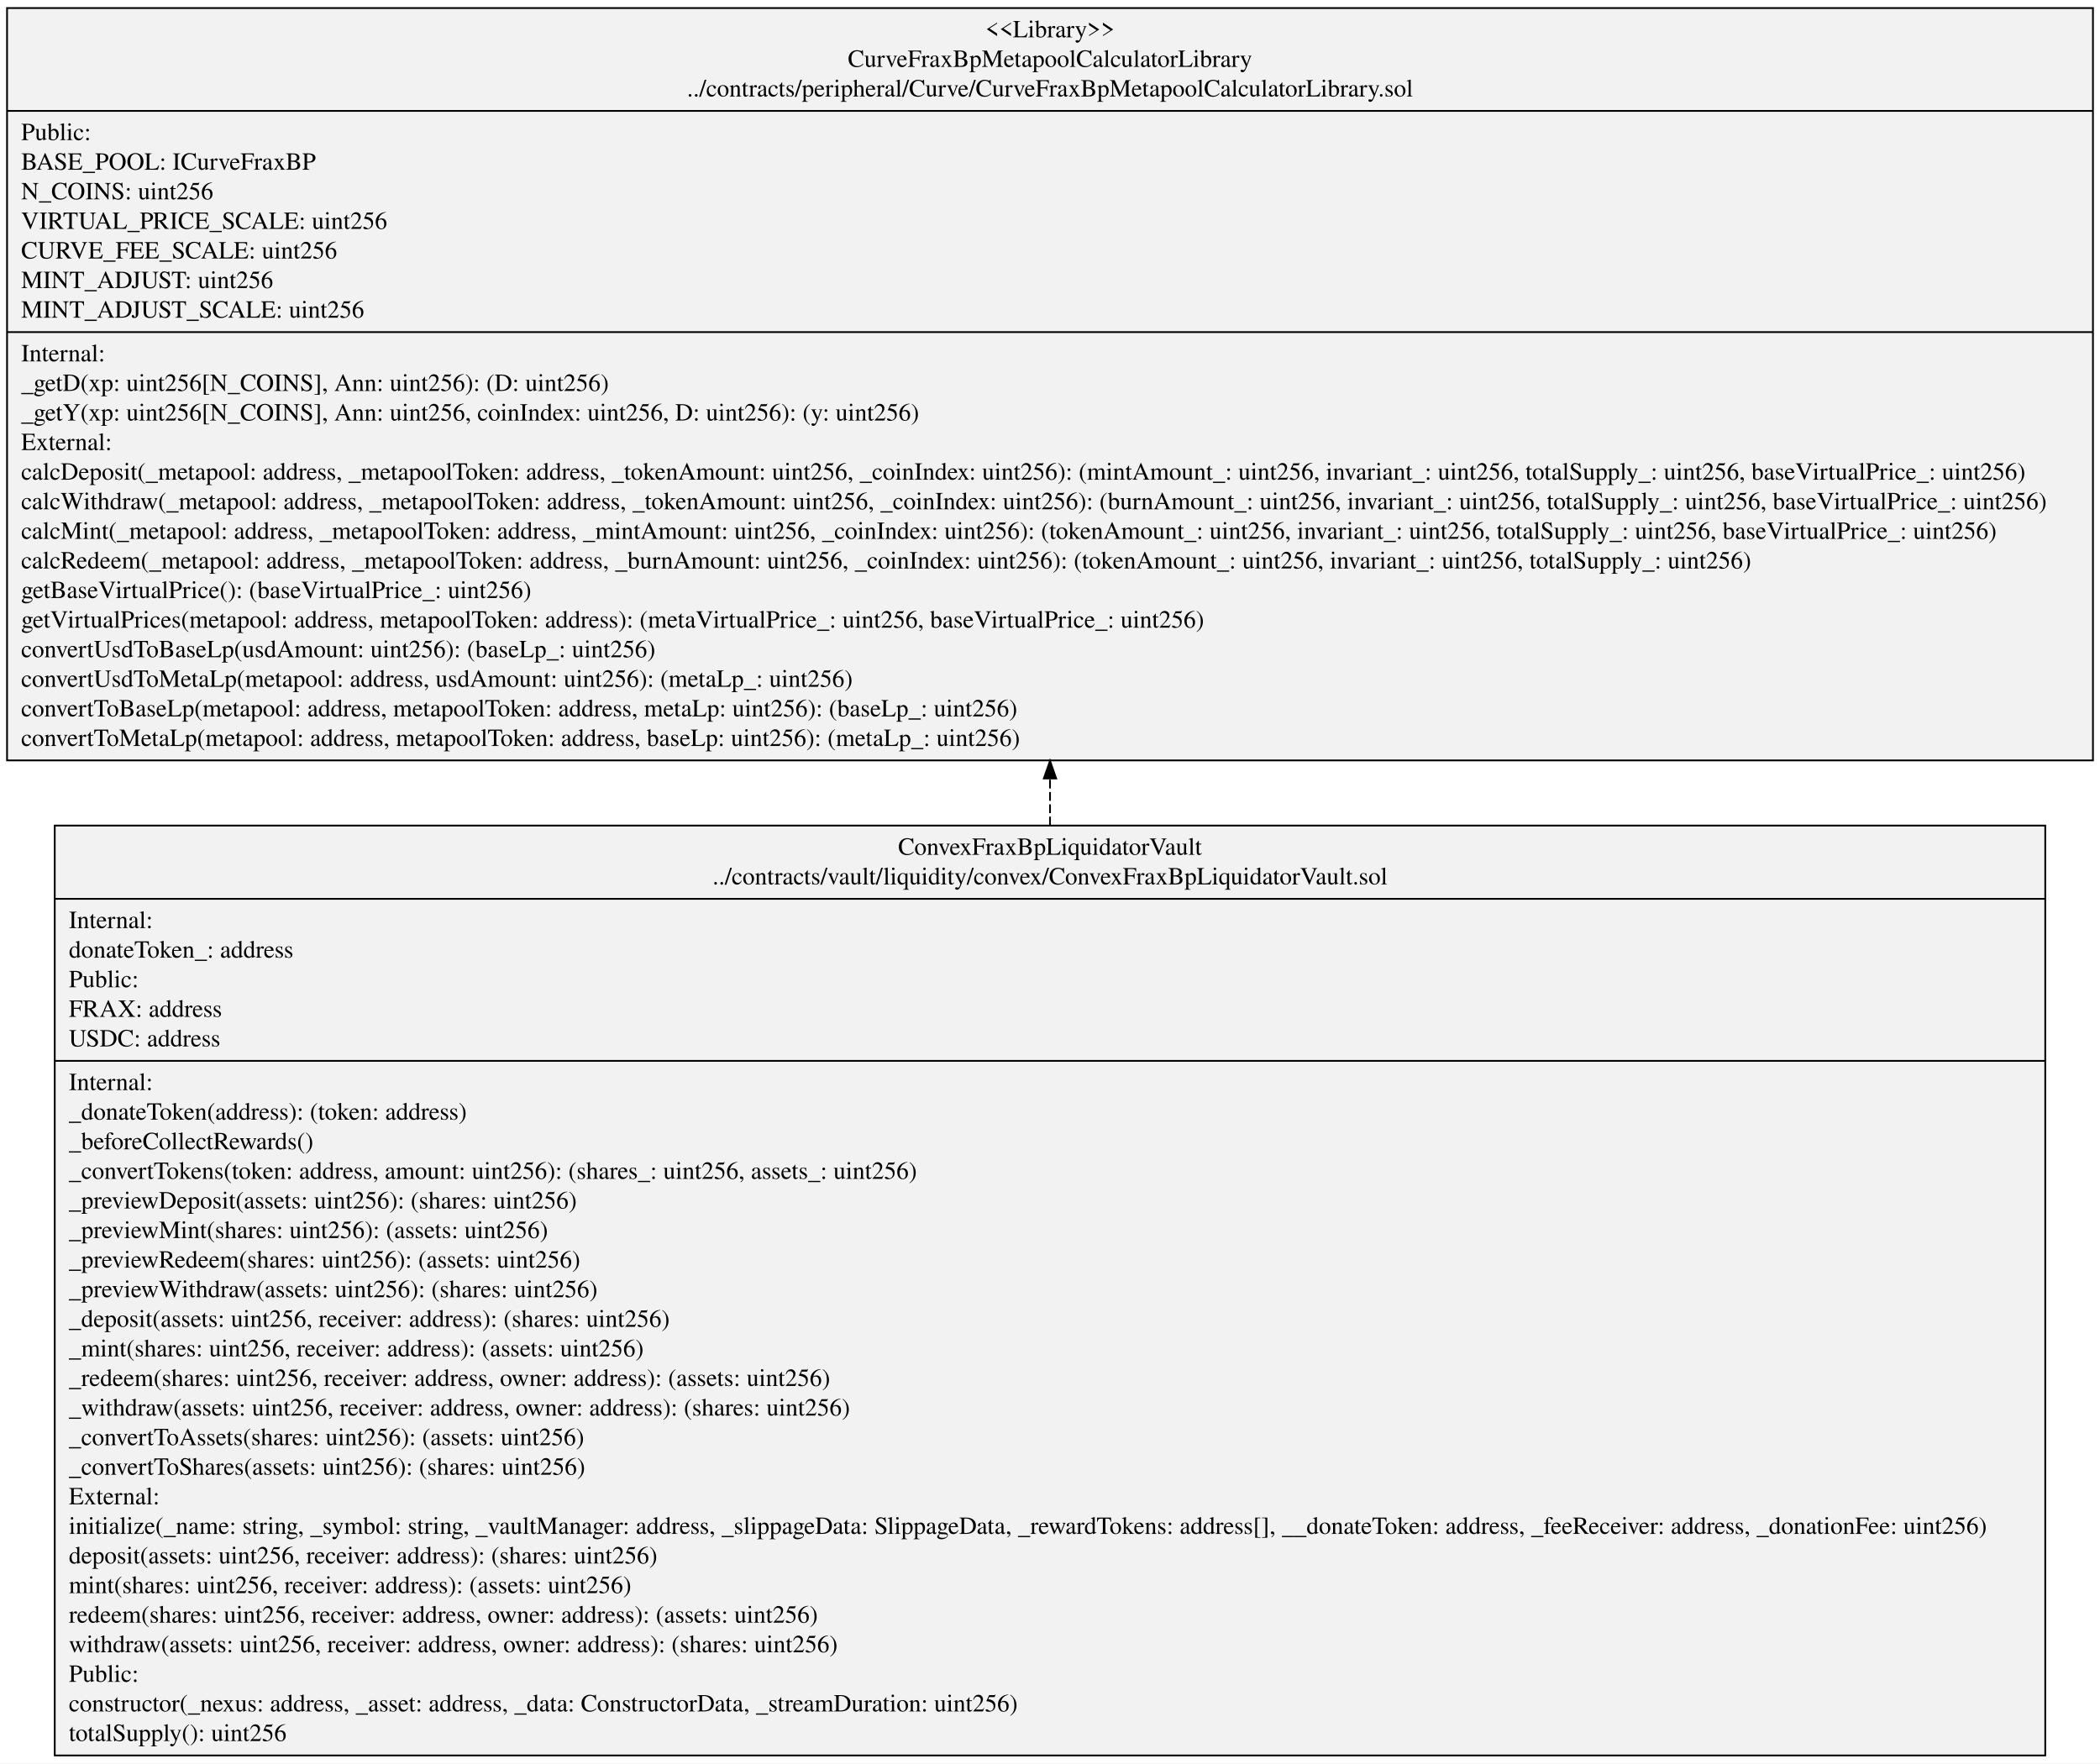
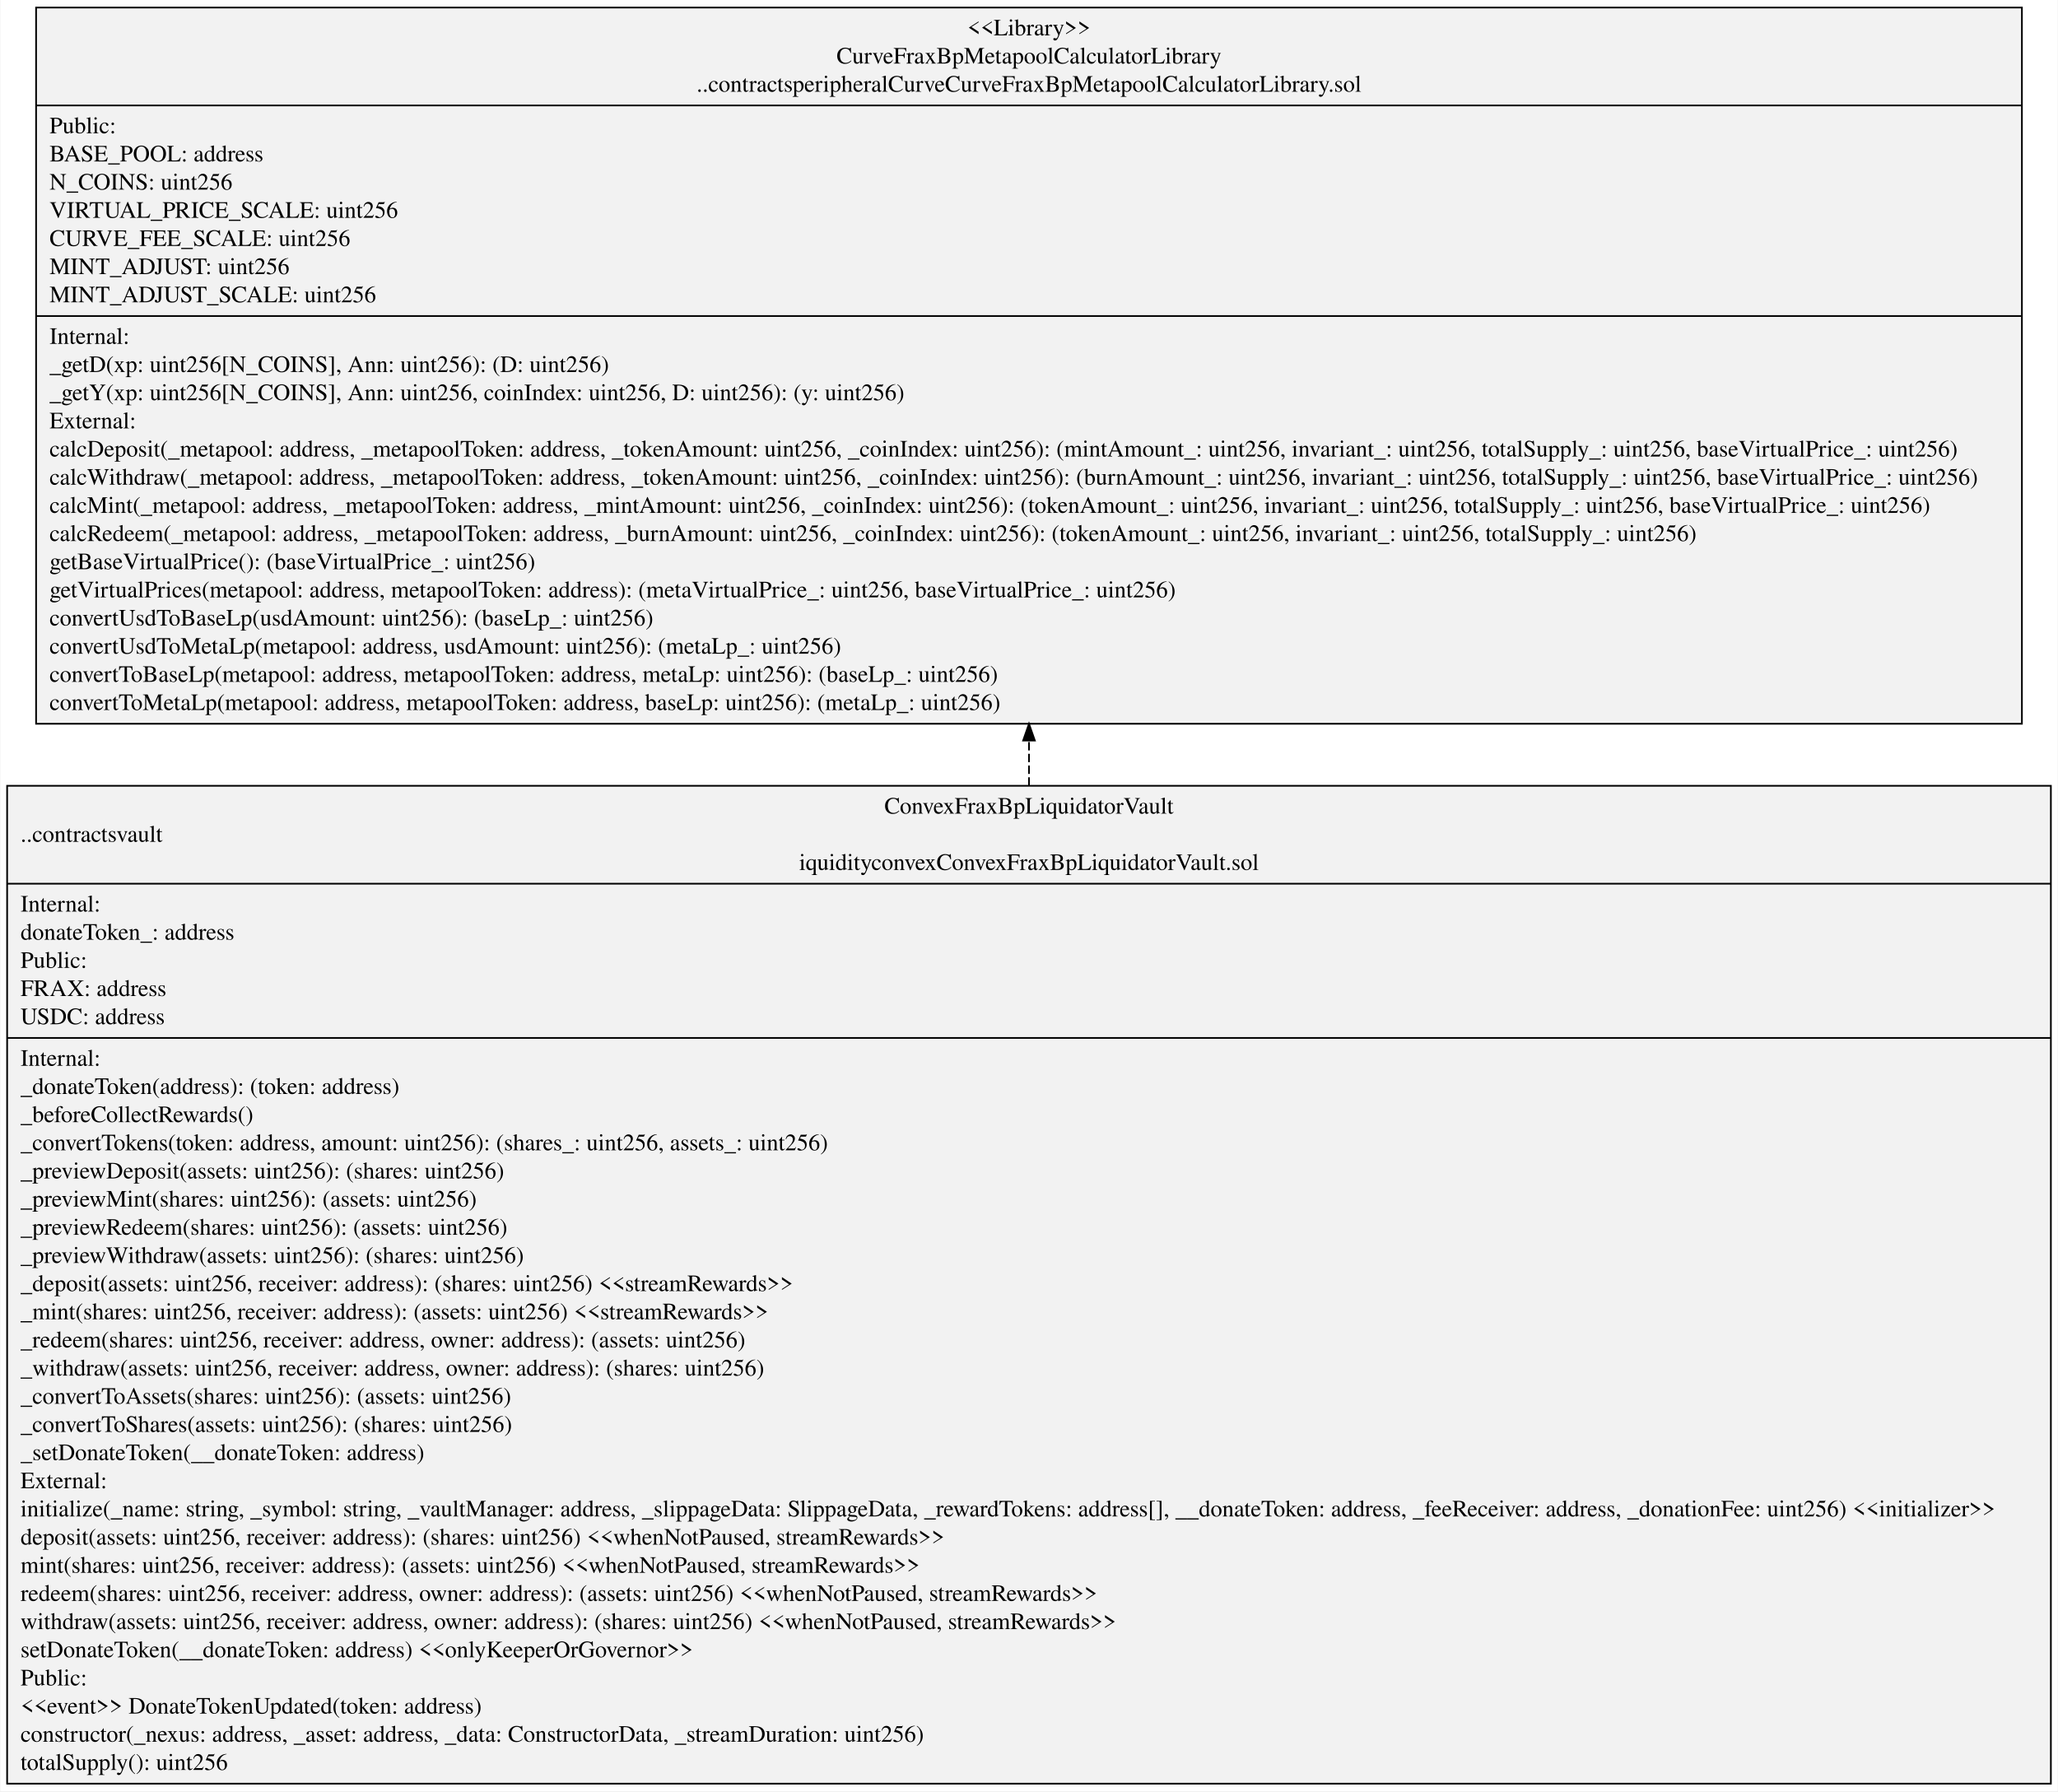
- <svg xmlns="http://www.w3.org/2000/svg" width="1192pt" height="1001pt" viewBox="0.00 0.00 1192.41 1001.20">
-   <g id="graph0" class="graph" transform="scale(1 1) rotate(0) translate(4 997.2)">
-     <polygon fill="white" stroke="transparent" points="-4,4 -4,-997.2 1188.41,-997.2 1188.41,4 -4,4" />
+ <svg xmlns="http://www.w3.org/2000/svg" width="1227pt" height="1068pt" viewBox="0.00 0.00 1226.97 1068.40">
+   <g id="graph0" class="graph" transform="scale(1 1) rotate(0) translate(4 1064.4)">
+     <polygon fill="white" stroke="transparent" points="-4,4 -4,-1064.4 1222.97,-1064.4 1222.97,4 -4,4" />
    <g id="node1" class="node">
-       <polygon fill="#f2f2f2" stroke="black" points="0,-565.5 0,-992.7 1184.41,-992.7 1184.41,-565.5 0,-565.5" />
-       <text text-anchor="middle" x="592.21" y="-976.1" font-family="Times,serif" font-size="14.00">&lt;&lt;Library&gt;&gt;</text>
-       <text text-anchor="middle" x="592.21" y="-959.3" font-family="Times,serif" font-size="14.00">CurveFraxBpMetapoolCalculatorLibrary</text>
-       <text text-anchor="middle" x="592.21" y="-942.5" font-family="Times,serif" font-size="14.00">../contracts/peripheral/Curve/CurveFraxBpMetapoolCalculatorLibrary.sol</text>
-       <polyline fill="none" stroke="black" points="0,-934.3 1184.41,-934.3 " />
-       <text text-anchor="start" x="8" y="-917.7" font-family="Times,serif" font-size="14.00">Public:</text>
-       <text text-anchor="start" x="8" y="-900.9" font-family="Times,serif" font-size="14.00">   BASE_POOL: ICurveFraxBP</text>
-       <text text-anchor="start" x="8" y="-884.1" font-family="Times,serif" font-size="14.00">   N_COINS: uint256</text>
-       <text text-anchor="start" x="8" y="-867.3" font-family="Times,serif" font-size="14.00">   VIRTUAL_PRICE_SCALE: uint256</text>
-       <text text-anchor="start" x="8" y="-850.5" font-family="Times,serif" font-size="14.00">   CURVE_FEE_SCALE: uint256</text>
-       <text text-anchor="start" x="8" y="-833.7" font-family="Times,serif" font-size="14.00">   MINT_ADJUST: uint256</text>
-       <text text-anchor="start" x="8" y="-816.9" font-family="Times,serif" font-size="14.00">   MINT_ADJUST_SCALE: uint256</text>
-       <polyline fill="none" stroke="black" points="0,-808.7 1184.41,-808.7 " />
-       <text text-anchor="start" x="8" y="-792.1" font-family="Times,serif" font-size="14.00">Internal:</text>
-       <text text-anchor="start" x="8" y="-775.3" font-family="Times,serif" font-size="14.00">    _getD(xp: uint256[N_COINS], Ann: uint256): (D: uint256)</text>
-       <text text-anchor="start" x="8" y="-758.5" font-family="Times,serif" font-size="14.00">    _getY(xp: uint256[N_COINS], Ann: uint256, coinIndex: uint256, D: uint256): (y: uint256)</text>
-       <text text-anchor="start" x="8" y="-741.7" font-family="Times,serif" font-size="14.00">External:</text>
-       <text text-anchor="start" x="8" y="-724.9" font-family="Times,serif" font-size="14.00">    calcDeposit(_metapool: address, _metapoolToken: address, _tokenAmount: uint256, _coinIndex: uint256): (mintAmount_: uint256, invariant_: uint256, totalSupply_: uint256, baseVirtualPrice_: uint256)</text>
-       <text text-anchor="start" x="8" y="-708.1" font-family="Times,serif" font-size="14.00">    calcWithdraw(_metapool: address, _metapoolToken: address, _tokenAmount: uint256, _coinIndex: uint256): (burnAmount_: uint256, invariant_: uint256, totalSupply_: uint256, baseVirtualPrice_: uint256)</text>
-       <text text-anchor="start" x="8" y="-691.3" font-family="Times,serif" font-size="14.00">    calcMint(_metapool: address, _metapoolToken: address, _mintAmount: uint256, _coinIndex: uint256): (tokenAmount_: uint256, invariant_: uint256, totalSupply_: uint256, baseVirtualPrice_: uint256)</text>
-       <text text-anchor="start" x="8" y="-674.5" font-family="Times,serif" font-size="14.00">    calcRedeem(_metapool: address, _metapoolToken: address, _burnAmount: uint256, _coinIndex: uint256): (tokenAmount_: uint256, invariant_: uint256, totalSupply_: uint256)</text>
-       <text text-anchor="start" x="8" y="-657.7" font-family="Times,serif" font-size="14.00">    getBaseVirtualPrice(): (baseVirtualPrice_: uint256)</text>
-       <text text-anchor="start" x="8" y="-640.9" font-family="Times,serif" font-size="14.00">    getVirtualPrices(metapool: address, metapoolToken: address): (metaVirtualPrice_: uint256, baseVirtualPrice_: uint256)</text>
-       <text text-anchor="start" x="8" y="-624.1" font-family="Times,serif" font-size="14.00">    convertUsdToBaseLp(usdAmount: uint256): (baseLp_: uint256)</text>
-       <text text-anchor="start" x="8" y="-607.3" font-family="Times,serif" font-size="14.00">    convertUsdToMetaLp(metapool: address, usdAmount: uint256): (metaLp_: uint256)</text>
-       <text text-anchor="start" x="8" y="-590.5" font-family="Times,serif" font-size="14.00">    convertToBaseLp(metapool: address, metapoolToken: address, metaLp: uint256): (baseLp_: uint256)</text>
-       <text text-anchor="start" x="8" y="-573.7" font-family="Times,serif" font-size="14.00">    convertToMetaLp(metapool: address, metapoolToken: address, baseLp: uint256): (metaLp_: uint256)</text>
+       <polygon fill="#f2f2f2" stroke="black" points="17.28,-632.7 17.28,-1059.9 1201.69,-1059.9 1201.69,-632.7 17.28,-632.7" />
+       <text text-anchor="middle" x="609.48" y="-1043.3" font-family="Times,serif" font-size="14.00">&lt;&lt;Library&gt;&gt;</text>
+       <text text-anchor="middle" x="609.48" y="-1026.5" font-family="Times,serif" font-size="14.00">CurveFraxBpMetapoolCalculatorLibrary</text>
+       <text text-anchor="middle" x="609.48" y="-1009.7" font-family="Times,serif" font-size="14.00">..contractsperipheralCurveCurveFraxBpMetapoolCalculatorLibrary.sol</text>
+       <polyline fill="none" stroke="black" points="17.28,-1001.5 1201.69,-1001.5 " />
+       <text text-anchor="start" x="25.28" y="-984.9" font-family="Times,serif" font-size="14.00">Public:</text>
+       <text text-anchor="start" x="25.28" y="-968.1" font-family="Times,serif" font-size="14.00">   BASE_POOL: address</text>
+       <text text-anchor="start" x="25.28" y="-951.3" font-family="Times,serif" font-size="14.00">   N_COINS: uint256</text>
+       <text text-anchor="start" x="25.28" y="-934.5" font-family="Times,serif" font-size="14.00">   VIRTUAL_PRICE_SCALE: uint256</text>
+       <text text-anchor="start" x="25.28" y="-917.7" font-family="Times,serif" font-size="14.00">   CURVE_FEE_SCALE: uint256</text>
+       <text text-anchor="start" x="25.28" y="-900.9" font-family="Times,serif" font-size="14.00">   MINT_ADJUST: uint256</text>
+       <text text-anchor="start" x="25.28" y="-884.1" font-family="Times,serif" font-size="14.00">   MINT_ADJUST_SCALE: uint256</text>
+       <polyline fill="none" stroke="black" points="17.28,-875.9 1201.69,-875.9 " />
+       <text text-anchor="start" x="25.28" y="-859.3" font-family="Times,serif" font-size="14.00">Internal:</text>
+       <text text-anchor="start" x="25.28" y="-842.5" font-family="Times,serif" font-size="14.00">    _getD(xp: uint256[N_COINS], Ann: uint256): (D: uint256)</text>
+       <text text-anchor="start" x="25.28" y="-825.7" font-family="Times,serif" font-size="14.00">    _getY(xp: uint256[N_COINS], Ann: uint256, coinIndex: uint256, D: uint256): (y: uint256)</text>
+       <text text-anchor="start" x="25.28" y="-808.9" font-family="Times,serif" font-size="14.00">External:</text>
+       <text text-anchor="start" x="25.28" y="-792.1" font-family="Times,serif" font-size="14.00">    calcDeposit(_metapool: address, _metapoolToken: address, _tokenAmount: uint256, _coinIndex: uint256): (mintAmount_: uint256, invariant_: uint256, totalSupply_: uint256, baseVirtualPrice_: uint256)</text>
+       <text text-anchor="start" x="25.28" y="-775.3" font-family="Times,serif" font-size="14.00">    calcWithdraw(_metapool: address, _metapoolToken: address, _tokenAmount: uint256, _coinIndex: uint256): (burnAmount_: uint256, invariant_: uint256, totalSupply_: uint256, baseVirtualPrice_: uint256)</text>
+       <text text-anchor="start" x="25.28" y="-758.5" font-family="Times,serif" font-size="14.00">    calcMint(_metapool: address, _metapoolToken: address, _mintAmount: uint256, _coinIndex: uint256): (tokenAmount_: uint256, invariant_: uint256, totalSupply_: uint256, baseVirtualPrice_: uint256)</text>
+       <text text-anchor="start" x="25.28" y="-741.7" font-family="Times,serif" font-size="14.00">    calcRedeem(_metapool: address, _metapoolToken: address, _burnAmount: uint256, _coinIndex: uint256): (tokenAmount_: uint256, invariant_: uint256, totalSupply_: uint256)</text>
+       <text text-anchor="start" x="25.28" y="-724.9" font-family="Times,serif" font-size="14.00">    getBaseVirtualPrice(): (baseVirtualPrice_: uint256)</text>
+       <text text-anchor="start" x="25.28" y="-708.1" font-family="Times,serif" font-size="14.00">    getVirtualPrices(metapool: address, metapoolToken: address): (metaVirtualPrice_: uint256, baseVirtualPrice_: uint256)</text>
+       <text text-anchor="start" x="25.28" y="-691.3" font-family="Times,serif" font-size="14.00">    convertUsdToBaseLp(usdAmount: uint256): (baseLp_: uint256)</text>
+       <text text-anchor="start" x="25.28" y="-674.5" font-family="Times,serif" font-size="14.00">    convertUsdToMetaLp(metapool: address, usdAmount: uint256): (metaLp_: uint256)</text>
+       <text text-anchor="start" x="25.28" y="-657.7" font-family="Times,serif" font-size="14.00">    convertToBaseLp(metapool: address, metapoolToken: address, metaLp: uint256): (baseLp_: uint256)</text>
+       <text text-anchor="start" x="25.28" y="-640.9" font-family="Times,serif" font-size="14.00">    convertToMetaLp(metapool: address, metapoolToken: address, baseLp: uint256): (metaLp_: uint256)</text>
    </g>
    <g id="node2" class="node">
-       <polygon fill="#f2f2f2" stroke="black" points="27.08,-0.5 27.08,-528.5 1157.33,-528.5 1157.33,-0.5 27.08,-0.5" />
-       <text text-anchor="middle" x="592.21" y="-511.9" font-family="Times,serif" font-size="14.00">ConvexFraxBpLiquidatorVault</text>
-       <text text-anchor="middle" x="592.21" y="-495.1" font-family="Times,serif" font-size="14.00">../contracts/vault/liquidity/convex/ConvexFraxBpLiquidatorVault.sol</text>
-       <polyline fill="none" stroke="black" points="27.08,-486.9 1157.33,-486.9 " />
-       <text text-anchor="start" x="35.08" y="-470.3" font-family="Times,serif" font-size="14.00">Internal:</text>
-       <text text-anchor="start" x="35.08" y="-453.5" font-family="Times,serif" font-size="14.00">   donateToken_: address</text>
-       <text text-anchor="start" x="35.08" y="-436.7" font-family="Times,serif" font-size="14.00">Public:</text>
-       <text text-anchor="start" x="35.08" y="-419.9" font-family="Times,serif" font-size="14.00">   FRAX: address</text>
-       <text text-anchor="start" x="35.08" y="-403.1" font-family="Times,serif" font-size="14.00">   USDC: address</text>
-       <polyline fill="none" stroke="black" points="27.08,-394.9 1157.33,-394.9 " />
-       <text text-anchor="start" x="35.08" y="-378.3" font-family="Times,serif" font-size="14.00">Internal:</text>
-       <text text-anchor="start" x="35.08" y="-361.5" font-family="Times,serif" font-size="14.00">    _donateToken(address): (token: address)</text>
-       <text text-anchor="start" x="35.08" y="-344.7" font-family="Times,serif" font-size="14.00">    _beforeCollectRewards()</text>
-       <text text-anchor="start" x="35.08" y="-327.9" font-family="Times,serif" font-size="14.00">    _convertTokens(token: address, amount: uint256): (shares_: uint256, assets_: uint256)</text>
-       <text text-anchor="start" x="35.08" y="-311.1" font-family="Times,serif" font-size="14.00">    _previewDeposit(assets: uint256): (shares: uint256)</text>
-       <text text-anchor="start" x="35.08" y="-294.3" font-family="Times,serif" font-size="14.00">    _previewMint(shares: uint256): (assets: uint256)</text>
-       <text text-anchor="start" x="35.08" y="-277.5" font-family="Times,serif" font-size="14.00">    _previewRedeem(shares: uint256): (assets: uint256)</text>
-       <text text-anchor="start" x="35.08" y="-260.7" font-family="Times,serif" font-size="14.00">    _previewWithdraw(assets: uint256): (shares: uint256)</text>
-       <text text-anchor="start" x="35.08" y="-243.9" font-family="Times,serif" font-size="14.00">    _deposit(assets: uint256, receiver: address): (shares: uint256)</text>
-       <text text-anchor="start" x="35.08" y="-227.1" font-family="Times,serif" font-size="14.00">    _mint(shares: uint256, receiver: address): (assets: uint256)</text>
-       <text text-anchor="start" x="35.08" y="-210.3" font-family="Times,serif" font-size="14.00">    _redeem(shares: uint256, receiver: address, owner: address): (assets: uint256)</text>
-       <text text-anchor="start" x="35.08" y="-193.5" font-family="Times,serif" font-size="14.00">    _withdraw(assets: uint256, receiver: address, owner: address): (shares: uint256)</text>
-       <text text-anchor="start" x="35.08" y="-176.7" font-family="Times,serif" font-size="14.00">    _convertToAssets(shares: uint256): (assets: uint256)</text>
-       <text text-anchor="start" x="35.08" y="-159.9" font-family="Times,serif" font-size="14.00">    _convertToShares(assets: uint256): (shares: uint256)</text>
-       <text text-anchor="start" x="35.08" y="-143.1" font-family="Times,serif" font-size="14.00">External:</text>
-       <text text-anchor="start" x="35.08" y="-126.3" font-family="Times,serif" font-size="14.00">    initialize(_name: string, _symbol: string, _vaultManager: address, _slippageData: SlippageData, _rewardTokens: address[], __donateToken: address, _feeReceiver: address, _donationFee: uint256)</text>
-       <text text-anchor="start" x="35.08" y="-109.5" font-family="Times,serif" font-size="14.00">    deposit(assets: uint256, receiver: address): (shares: uint256)</text>
-       <text text-anchor="start" x="35.08" y="-92.7" font-family="Times,serif" font-size="14.00">    mint(shares: uint256, receiver: address): (assets: uint256)</text>
-       <text text-anchor="start" x="35.08" y="-75.9" font-family="Times,serif" font-size="14.00">    redeem(shares: uint256, receiver: address, owner: address): (assets: uint256)</text>
-       <text text-anchor="start" x="35.08" y="-59.1" font-family="Times,serif" font-size="14.00">    withdraw(assets: uint256, receiver: address, owner: address): (shares: uint256)</text>
-       <text text-anchor="start" x="35.08" y="-42.3" font-family="Times,serif" font-size="14.00">Public:</text>
-       <text text-anchor="start" x="35.08" y="-25.5" font-family="Times,serif" font-size="14.00">    constructor(_nexus: address, _asset: address, _data: ConstructorData, _streamDuration: uint256)</text>
-       <text text-anchor="start" x="35.08" y="-8.7" font-family="Times,serif" font-size="14.00">    totalSupply(): uint256</text>
+       <polygon fill="#f2f2f2" stroke="black" points="0,-0.5 0,-595.7 1218.97,-595.7 1218.97,-0.5 0,-0.5" />
+       <text text-anchor="middle" x="609.48" y="-579.1" font-family="Times,serif" font-size="14.00">ConvexFraxBpLiquidatorVault</text>
+       <text text-anchor="start" x="8" y="-562.3" font-family="Times,serif" font-size="14.00">..contractsvault</text>
+       <text text-anchor="middle" x="609.48" y="-545.5" font-family="Times,serif" font-size="14.00">iquidityconvexConvexFraxBpLiquidatorVault.sol</text>
+       <polyline fill="none" stroke="black" points="0,-537.3 1218.97,-537.3 " />
+       <text text-anchor="start" x="8" y="-520.7" font-family="Times,serif" font-size="14.00">Internal:</text>
+       <text text-anchor="start" x="8" y="-503.9" font-family="Times,serif" font-size="14.00">   donateToken_: address</text>
+       <text text-anchor="start" x="8" y="-487.1" font-family="Times,serif" font-size="14.00">Public:</text>
+       <text text-anchor="start" x="8" y="-470.3" font-family="Times,serif" font-size="14.00">   FRAX: address</text>
+       <text text-anchor="start" x="8" y="-453.5" font-family="Times,serif" font-size="14.00">   USDC: address</text>
+       <polyline fill="none" stroke="black" points="0,-445.3 1218.97,-445.3 " />
+       <text text-anchor="start" x="8" y="-428.7" font-family="Times,serif" font-size="14.00">Internal:</text>
+       <text text-anchor="start" x="8" y="-411.9" font-family="Times,serif" font-size="14.00">    _donateToken(address): (token: address)</text>
+       <text text-anchor="start" x="8" y="-395.1" font-family="Times,serif" font-size="14.00">    _beforeCollectRewards()</text>
+       <text text-anchor="start" x="8" y="-378.3" font-family="Times,serif" font-size="14.00">    _convertTokens(token: address, amount: uint256): (shares_: uint256, assets_: uint256)</text>
+       <text text-anchor="start" x="8" y="-361.5" font-family="Times,serif" font-size="14.00">    _previewDeposit(assets: uint256): (shares: uint256)</text>
+       <text text-anchor="start" x="8" y="-344.7" font-family="Times,serif" font-size="14.00">    _previewMint(shares: uint256): (assets: uint256)</text>
+       <text text-anchor="start" x="8" y="-327.9" font-family="Times,serif" font-size="14.00">    _previewRedeem(shares: uint256): (assets: uint256)</text>
+       <text text-anchor="start" x="8" y="-311.1" font-family="Times,serif" font-size="14.00">    _previewWithdraw(assets: uint256): (shares: uint256)</text>
+       <text text-anchor="start" x="8" y="-294.3" font-family="Times,serif" font-size="14.00">    _deposit(assets: uint256, receiver: address): (shares: uint256) &lt;&lt;streamRewards&gt;&gt;</text>
+       <text text-anchor="start" x="8" y="-277.5" font-family="Times,serif" font-size="14.00">    _mint(shares: uint256, receiver: address): (assets: uint256) &lt;&lt;streamRewards&gt;&gt;</text>
+       <text text-anchor="start" x="8" y="-260.7" font-family="Times,serif" font-size="14.00">    _redeem(shares: uint256, receiver: address, owner: address): (assets: uint256)</text>
+       <text text-anchor="start" x="8" y="-243.9" font-family="Times,serif" font-size="14.00">    _withdraw(assets: uint256, receiver: address, owner: address): (shares: uint256)</text>
+       <text text-anchor="start" x="8" y="-227.1" font-family="Times,serif" font-size="14.00">    _convertToAssets(shares: uint256): (assets: uint256)</text>
+       <text text-anchor="start" x="8" y="-210.3" font-family="Times,serif" font-size="14.00">    _convertToShares(assets: uint256): (shares: uint256)</text>
+       <text text-anchor="start" x="8" y="-193.5" font-family="Times,serif" font-size="14.00">    _setDonateToken(__donateToken: address)</text>
+       <text text-anchor="start" x="8" y="-176.7" font-family="Times,serif" font-size="14.00">External:</text>
+       <text text-anchor="start" x="8" y="-159.9" font-family="Times,serif" font-size="14.00">    initialize(_name: string, _symbol: string, _vaultManager: address, _slippageData: SlippageData, _rewardTokens: address[], __donateToken: address, _feeReceiver: address, _donationFee: uint256) &lt;&lt;initializer&gt;&gt;</text>
+       <text text-anchor="start" x="8" y="-143.1" font-family="Times,serif" font-size="14.00">    deposit(assets: uint256, receiver: address): (shares: uint256) &lt;&lt;whenNotPaused, streamRewards&gt;&gt;</text>
+       <text text-anchor="start" x="8" y="-126.3" font-family="Times,serif" font-size="14.00">    mint(shares: uint256, receiver: address): (assets: uint256) &lt;&lt;whenNotPaused, streamRewards&gt;&gt;</text>
+       <text text-anchor="start" x="8" y="-109.5" font-family="Times,serif" font-size="14.00">    redeem(shares: uint256, receiver: address, owner: address): (assets: uint256) &lt;&lt;whenNotPaused, streamRewards&gt;&gt;</text>
+       <text text-anchor="start" x="8" y="-92.7" font-family="Times,serif" font-size="14.00">    withdraw(assets: uint256, receiver: address, owner: address): (shares: uint256) &lt;&lt;whenNotPaused, streamRewards&gt;&gt;</text>
+       <text text-anchor="start" x="8" y="-75.9" font-family="Times,serif" font-size="14.00">    setDonateToken(__donateToken: address) &lt;&lt;onlyKeeperOrGovernor&gt;&gt;</text>
+       <text text-anchor="start" x="8" y="-59.1" font-family="Times,serif" font-size="14.00">Public:</text>
+       <text text-anchor="start" x="8" y="-42.3" font-family="Times,serif" font-size="14.00">    &lt;&lt;event&gt;&gt; DonateTokenUpdated(token: address)</text>
+       <text text-anchor="start" x="8" y="-25.5" font-family="Times,serif" font-size="14.00">    constructor(_nexus: address, _asset: address, _data: ConstructorData, _streamDuration: uint256)</text>
+       <text text-anchor="start" x="8" y="-8.7" font-family="Times,serif" font-size="14.00">    totalSupply(): uint256</text>
    </g>
    <g id="edge1" class="edge">
-       <path fill="none" stroke="black" stroke-dasharray="5,2" d="M592.21,-528.56C592.21,-537.39 592.21,-546.21 592.21,-554.99" />
-       <polygon fill="black" stroke="black" points="588.71,-555.25 592.21,-565.25 595.71,-555.25 588.71,-555.25" />
+       <path fill="none" stroke="black" stroke-dasharray="5,2" d="M609.48,-595.78C609.48,-604.79 609.48,-613.76 609.48,-622.66" />
+       <polygon fill="black" stroke="black" points="605.98,-622.68 609.48,-632.68 612.98,-622.68 605.98,-622.68" />
    </g>
  </g>
</svg>
